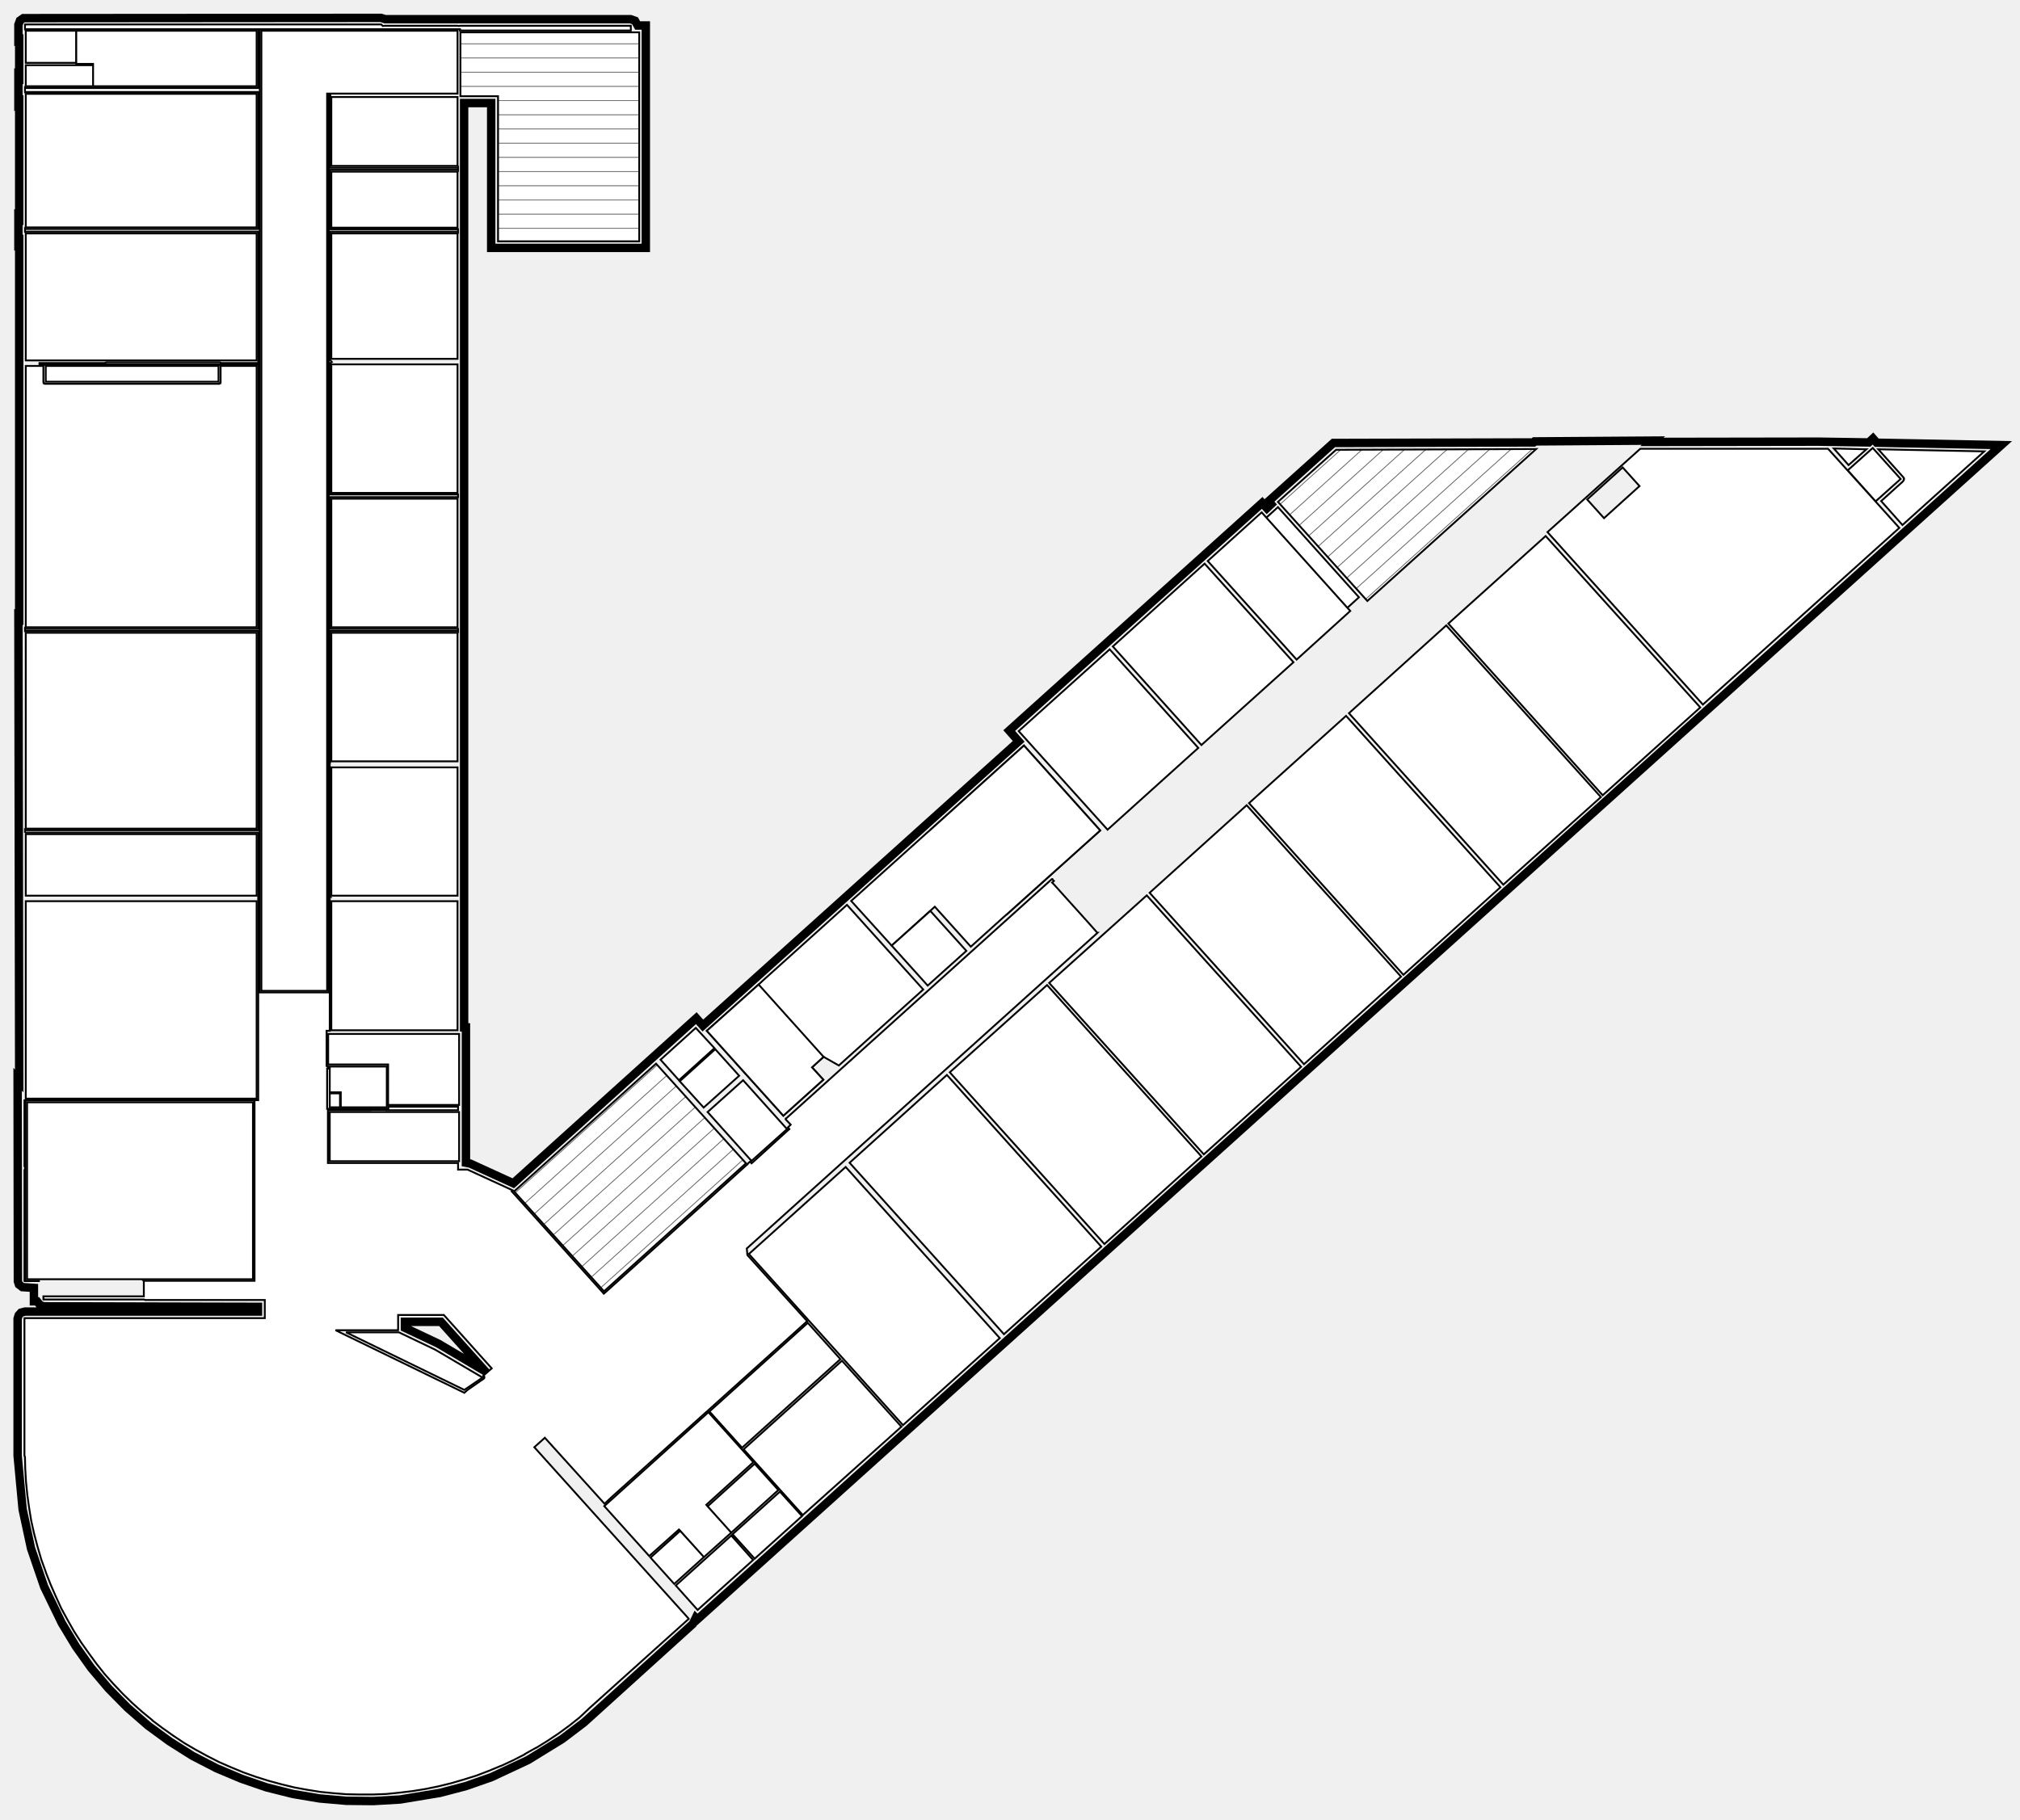
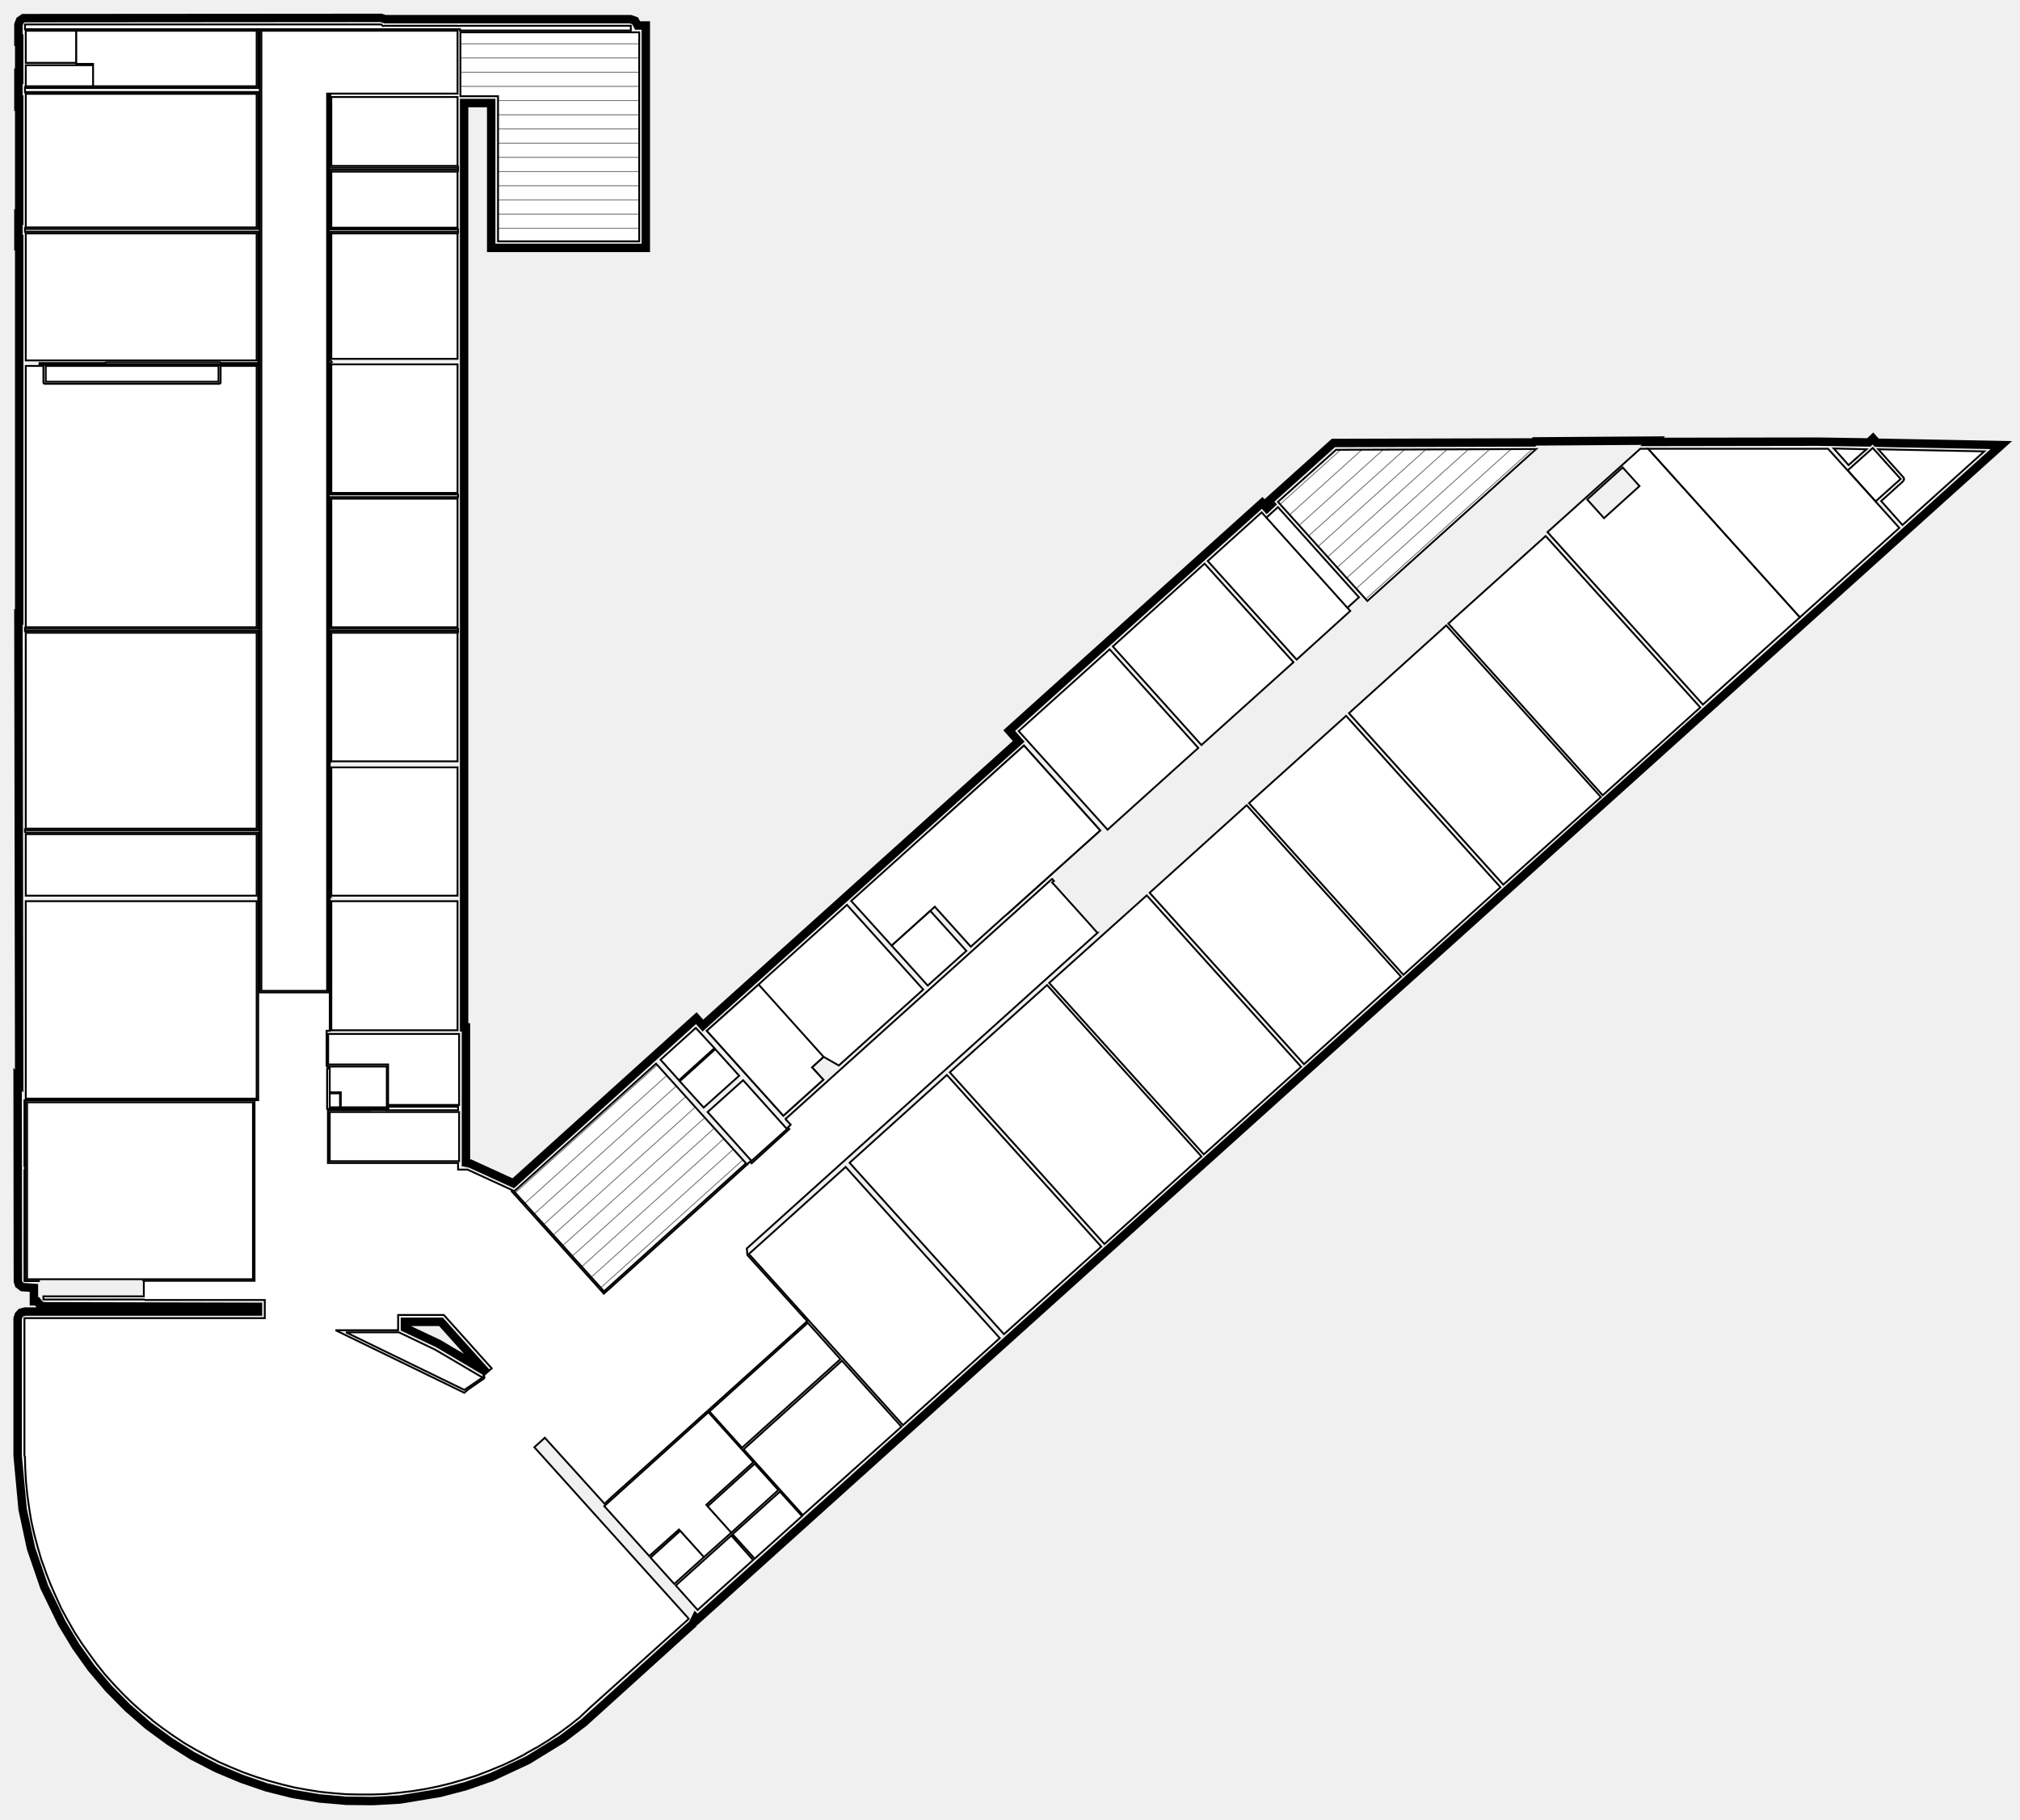
<svg xmlns="http://www.w3.org/2000/svg" viewBox="-9.4 -11.1 768.2 692.0" width="384.1mm" height="346.0mm">
  <style>.room{stroke:#000;stroke-width:.7}.out{fill:none;stroke:#000;stroke-width:3.2}.deco{fill:none;stroke:#000;stroke-width:.5}</style>
  <defs>
    <pattern id="t0" patternUnits="userSpaceOnUse" width="5.4" height="5.4">
      <path d="M0 0H5.4" stroke="#000" stroke-width=".35" />
    </pattern>
    <pattern id="t42" patternUnits="userSpaceOnUse" width="5.4" height="5.4" patternTransform="rotate(-42)">
      <path d="M0 0H5.4" stroke="#000" stroke-width=".35" />
    </pattern>
  </defs>
  <g id="pomieszczenia">
    <path id="room-0-01" class="room" fill="#fff" fill-rule="evenodd" d="M-0.1 432.4L-0.1 432.4L-0.1 432.5L-0.1 432.5L0.2 433.2L-0.1 434.0L-0.1 434.0L-0.1 434.0L-0.1 434.0L-0.1 476.0L-0.1 476.0L-0.1 476.0L-0.1 476.0L-0.1 476.1L-0.1 476.1L-0.1 476.1L-0.1 476.1L-0.0 476.1L-0.0 476.2L-0.0 476.2L0.0 476.2L0.0 476.2L0.1 476.2L0.1 476.2L0.1 476.2L0.1 476.2L5.4 476.2L5.4 476.1L5.4 476.1L0.9 476.1L0.3 476.1L0.3 475.5L0.3 408.2L0.3 407.5L0.9 407.5L86.8 407.5L87.4 407.5L87.4 408.2L87.4 475.5L87.4 476.1L86.8 476.1L45.3 476.1L45.2 476.1L45.2 476.1L45.3 476.2L45.3 476.2L45.3 481.4L45.3 482.0L44.6 482.0L7.1 482.0L7.1 483.0L7.1 483.0L7.1 483.0L7.1 483.1L7.1 483.1L7.1 483.1L7.1 483.1L7.1 483.1L7.2 483.1L7.2 483.1L7.2 483.2L7.2 483.2L7.2 483.2L7.2 483.2L7.3 483.2L7.3 483.2L7.3 483.2L45.4 483.2L45.8 483.4L45.8 483.4L45.9 483.4L45.9 483.4L45.9 483.4L91.3 483.4L91.3 490.3L0.1 490.3L0.1 490.3L0.1 490.3L0.1 490.3L0.0 490.3L0.0 490.3L-0.0 490.3L-0.0 490.3L-0.0 490.4L-0.1 490.4L-0.1 490.4L-0.1 490.4L-0.1 490.4L-0.1 490.5L-0.1 490.5L-0.1 490.5L-0.1 490.5L-0.1 542.6L-0.1 542.6L-0.1 542.6L-0.1 542.6L-0.1 542.6L0.1 543.1L0.2 547.6L0.2 547.6L0.5 552.6L0.5 552.6L1.0 557.6L1.0 557.6L1.7 562.6L1.7 562.6L2.5 567.5L2.5 567.5L3.6 572.4L3.6 572.4L4.9 577.3L4.9 577.3L6.3 582.1L6.3 582.1L8.0 586.8L8.0 586.9L9.8 591.5L9.8 591.5L11.8 596.1L11.8 596.1L13.9 600.7L13.9 600.7L16.3 605.1L16.3 605.1L18.8 609.5L18.8 609.5L21.5 613.7L21.5 613.7L24.4 617.8L24.4 617.8L27.4 621.9L27.4 621.9L30.5 625.8L30.5 625.8L33.8 629.5L33.8 629.5L37.3 633.2L37.3 633.2L40.9 636.7L40.9 636.7L44.6 640.0L44.6 640.0L48.5 643.2L48.5 643.3L52.5 646.3L52.5 646.3L56.6 649.2L56.6 649.2L60.8 652.0L60.8 652.0L65.1 654.5L65.1 654.5L69.5 656.9L69.5 656.9L74.0 659.2L74.0 659.2L78.6 661.2L78.6 661.2L83.2 663.1L83.2 663.1L88.0 664.8L88.0 664.8L92.8 666.3L92.8 666.3L97.6 667.6L97.6 667.6L102.5 668.8L102.5 668.8L107.4 669.7L107.4 669.7L112.4 670.5L112.4 670.5L117.4 671.0L117.4 671.0L122.4 671.4L122.4 671.4L127.4 671.5L127.4 671.5L132.4 671.5L132.4 671.5L137.5 671.3L137.5 671.3L142.5 670.8L142.5 670.8L147.5 670.2L147.5 670.2L152.4 669.4L152.4 669.4L157.3 668.4L157.3 668.4L162.2 667.2L162.2 667.2L167.0 665.8L167.0 665.8L171.8 664.3L171.8 664.3L176.5 662.5L176.5 662.5L181.1 660.6L181.2 660.6L185.7 658.5L185.7 658.5L190.2 656.2L190.2 656.1L194.5 653.7L194.6 653.7L198.8 651.1L198.8 651.1L203.0 648.3L203.0 648.3L207.1 645.3L207.1 645.3L211.0 642.2L211.0 642.2L214.7 638.7L252.4 604.8L252.4 604.8L252.4 604.7L252.4 604.7L252.4 604.7L252.4 604.7L252.5 604.7L252.5 604.6L252.5 604.6L252.5 604.6L252.5 604.6L252.5 604.6L252.4 604.5L252.4 604.5L252.4 604.5L252.4 604.5L252.4 604.5L193.8 539.4L197.8 535.8L220.5 560.9L223.4 558.2L259.2 526.0L259.2 526.0L259.6 525.7L259.6 525.7L259.7 525.6L259.8 525.6L259.8 525.6L259.8 525.5L260.0 525.3L291.1 497.3L297.4 491.6L297.5 491.6L297.6 491.5L297.6 491.5L274.9 466.4L274.8 466.2L274.8 466.0L274.8 466.0L274.6 463.8L407.9 343.8L408.0 343.7L408.0 343.7L408.0 343.7L408.0 343.7L408.0 343.7L407.9 343.7L407.8 343.6L404.8 340.2L391.2 325.1L390.7 324.6L391.2 324.2L391.4 324.0L390.8 323.4L390.8 323.4L390.8 323.4L390.8 323.4L390.8 323.4L390.8 323.3L390.7 323.3L390.7 323.3L390.7 323.3L390.7 323.3L390.6 323.3L390.6 323.3L390.6 323.3L390.6 323.3L390.6 323.3L390.6 323.3L390.5 323.4L390.5 323.4L390.5 323.4L289.5 414.4L289.4 414.4L289.4 414.4L289.4 414.4L289.4 414.4L289.4 414.4L289.4 414.4L289.4 414.5L289.4 414.5L289.4 414.5L289.4 414.5L289.4 414.5L289.4 414.6L289.4 414.6L289.4 414.6L289.4 414.6L289.4 414.7L289.4 414.7L291.3 416.7L290.2 417.8L290.4 417.9L290.8 418.4L290.3 418.8L276.9 431.0L276.4 431.4L276.0 430.9L275.8 430.8L275.8 430.8L274.9 431.6L274.9 431.6L274.9 431.6L274.9 431.8L274.7 431.9L262.1 443.3L220.7 480.6L220.2 481.0L219.8 480.5L185.6 442.5L185.2 442.1L185.6 441.7L185.6 441.7L185.6 441.7L185.6 441.7L168.4 433.8L168.4 433.8L168.4 433.8L168.4 433.8L168.4 433.8L168.3 433.8L168.3 433.8L164.8 433.8L164.8 431.3L116.0 431.3L115.3 431.3L115.3 430.6L115.3 411.9L115.3 411.2L116.0 411.2L131.6 411.2L131.7 411.1L137.5 411.1L137.5 411.2L164.8 411.2L164.8 409.9L138.3 409.9L138.3 410.1L138.3 410.7L137.7 410.7L120.2 410.7L120.1 410.7L120.1 410.7L120.0 410.7L120.0 410.7L119.9 410.7L119.9 410.7L116.0 410.7L115.0 410.7L115.0 395.4L115.3 395.4L115.3 394.6L115.3 394.5L115.3 394.5L115.3 394.5L115.3 394.5L114.8 394.4L114.8 393.8L114.8 382.2L114.8 381.0L116.0 381.0L116.0 381.0L116.0 380.9L116.0 380.8L116.0 331.7L116.0 330.1L116.2 330.1L116.2 330.1L116.2 330.1L116.0 329.9L116.0 329.6L116.0 280.8L116.0 279.0L116.1 279.0L116.1 278.9L116.1 278.9L116.0 278.8L116.0 278.5L116.0 229.6L116.0 228.9L116.6 228.9L164.6 228.9L164.7 228.9L164.8 229.0L164.8 229.0L164.8 228.1L164.8 228.1L164.7 228.1L164.6 228.1L116.6 228.1L116.0 228.1L116.0 227.5L116.0 178.6L116.0 178.0L116.6 178.0L164.6 178.0L164.7 178.0L164.8 178.0L164.8 178.0L164.8 177.0L164.8 177.0L164.7 177.0L164.6 177.0L116.6 177.0L116.0 177.0L116.0 176.4L116.0 127.5L116.0 127.2L116.2 127.0L116.2 127.0L116.8 126.6L116.1 125.8L116.1 125.8L116.0 125.6L116.0 125.4L116.0 77.7L116.0 77.0L116.6 77.0L164.6 77.0L164.7 77.0L164.8 77.1L164.8 77.1L164.8 76.1L164.8 76.1L164.7 76.1L164.6 76.1L116.6 76.1L116.0 76.1L116.0 75.5L116.0 54.2L116.0 53.5L116.6 53.5L164.6 53.5L164.7 53.5L164.8 53.6L164.8 53.6L164.8 52.6L164.8 52.6L164.7 52.7L164.6 52.7L116.6 52.7L116.0 52.7L116.0 52.0L116.0 25.8L116.0 25.2L116.5 25.1L116.6 25.1L115.6 25.1L115.6 365.8L115.6 366.4L115.0 366.4L90.0 366.4L89.4 366.4L89.4 365.8L89.4 0.6L89.4 0.0L90.0 0.0L164.6 0.0L165.5 0.0L165.5 0.5L165.6 0.5L165.9 0.4L166.2 0.5L230.5 0.5L230.5 -1.1L230.5 -1.1L230.5 -1.1L230.5 -1.1L230.5 -1.1L230.5 -1.2L230.5 -1.2L230.5 -1.2L230.5 -1.2L230.4 -1.2L230.4 -1.2L230.4 -1.2L230.4 -1.3L230.4 -1.3L230.3 -1.3L230.3 -1.3L230.3 -1.3L165.7 -1.3L165.6 -1.3L165.6 -1.3L165.1 -1.2L164.6 -1.3L164.6 -1.3L164.6 -1.3L137.0 -1.3L136.2 -1.2L135.6 -1.8L135.6 -1.8L135.6 -1.8L135.5 -1.8L135.5 -1.8L135.5 -1.8L135.5 -1.8L135.4 -1.8L0.3 -1.8L0.3 -1.8L0.3 -1.8L0.3 -1.8L0.2 -1.8L0.2 -1.8L0.2 -1.8L0.2 -1.8L0.2 -1.7L0.2 -1.7L0.1 -1.7L0.1 -1.7L0.1 -1.7L0.1 -1.7L0.1 -1.6L0.1 -1.6L0.1 -1.6L0.1 0.1L0.1 0.1L0.2 0.1L0.3 0.0L0.4 0.0L88.2 0.0L88.8 0.0L88.8 0.6L88.8 21.7L88.8 22.4L88.2 22.4L0.4 22.4L0.2 22.4L0.1 22.3L0.1 22.3L0.1 24.0L0.1 24.0L0.2 24.0L0.3 23.9L0.4 23.9L88.2 23.9L88.8 23.9L88.8 24.6L88.8 75.4L88.8 76.0L88.2 76.0L0.4 76.0L0.2 76.0L0.1 75.9L0.1 75.9L0.1 75.9L0.1 77.1L0.1 77.1L0.2 77.1L0.3 77.0L0.4 77.0L88.2 77.0L88.8 77.0L88.8 77.7L88.8 126.0L88.8 127.0L74.7 127.0L74.2 126.7L74.2 126.7L74.2 126.7L74.1 126.7L74.1 126.7L74.1 126.7L31.1 126.7L31.0 126.7L31.0 126.7L31.0 126.7L31.0 126.7L31.0 126.7L30.5 127.0L5.8 127.0L5.8 127.0L5.8 127.0L5.8 127.0L5.8 127.0L5.7 127.0L5.7 127.0L5.7 127.0L5.7 127.0L5.7 127.1L5.6 127.1L5.6 127.1L5.6 127.1L5.6 127.1L5.6 127.2L5.6 127.2L5.6 127.2L5.6 127.5L7.1 127.5L7.3 127.5L7.5 127.7L7.5 127.7L7.5 127.7L7.7 127.5L8.0 127.5L73.7 127.5L73.9 127.5L74.1 127.7L74.1 127.7L74.1 127.7L74.3 127.5L74.5 127.5L88.2 127.5L88.8 127.5L88.8 128.1L88.8 227.5L88.8 228.1L88.2 228.1L0.4 228.1L0.2 228.1L0.1 228.0L0.1 228.0L0.1 228.0L0.1 229.0L0.1 229.0L0.2 229.0L0.3 228.9L0.4 228.9L88.2 228.9L88.8 228.9L88.8 229.6L88.8 304.1L88.8 304.7L88.2 304.7L0.4 304.7L0.2 304.7L0.1 304.6L0.1 304.6L0.1 304.6L0.1 305.7L0.1 305.6L0.1 305.6L0.2 305.6L0.4 305.6L88.2 305.6L88.8 305.6L88.8 306.2L88.8 329.6L88.8 329.9L88.6 330.1L88.6 330.1L88.5 330.1L88.8 330.1L88.8 331.7L88.8 406.8L88.8 407.4L88.2 407.4L0.4 407.4L0.1 407.4L-0.1 407.2L-0.1 407.2L-0.1 407.1L-0.1 432.4ZM168.7 517.4L168.3 517.7L167.2 518.7L118.2 494.9L141.8 494.9L141.8 494.9L141.8 494.9L141.9 494.9L141.9 494.9L141.9 494.8L141.9 494.8L141.9 494.8L142.0 494.8L142.0 494.8L142.0 494.8L142.0 494.8L142.0 494.7L142.0 494.7L142.0 494.7L142.0 494.7L142.0 494.7L142.0 489.1L159.4 489.1L177.6 509.4L174.4 512.2L174.4 512.2L174.4 512.3L174.4 512.3L174.4 512.3L174.5 512.3L174.5 512.4L174.6 512.4L174.6 512.4L174.7 512.5L174.7 512.6L174.7 512.6L174.7 512.7L174.8 512.7L174.8 512.8L174.8 512.8L174.8 512.9L174.8 513.0L174.8 513.0L174.7 513.1L174.7 513.2L174.7 513.2L174.6 513.3L174.6 513.3L174.5 513.4L174.5 513.4L173.3 514.2L168.7 517.4Z" />
    <path id="room-0-02" class="room" fill="#fff" fill-rule="evenodd" d="M90.0 0.6L164.6 0.6L164.6 24.5L115.0 24.5L115.0 365.8L90.0 365.8L90.0 0.6Z" />
    <path id="room-0-03" class="room" fill="#fff" fill-rule="evenodd" d="M165.7 1.2L233.7 1.2L233.7 80.7L180.0 80.7L180.0 25.5L165.7 25.5L165.7 1.2Z" />
    <path id="room-0-06" class="room" fill="#fff" fill-rule="evenodd" d="M0.4 0.6L19.6 0.6L19.6 12.8L0.4 12.8L0.4 0.6Z" />
    <path id="room-0-07" class="room" fill="#fff" fill-rule="evenodd" d="M0.4 24.6L88.2 24.6L88.2 75.4L0.4 75.4L0.4 24.6ZM0.4 13.7L26.0 13.7L26.0 21.7L0.4 21.7L0.4 13.7ZM19.6 0.6L88.2 0.6L88.2 21.7L26.0 21.7L26.0 13.2L19.6 13.2L19.6 0.6Z" />
    <path id="room-0-08" class="room" fill="#fff" fill-rule="evenodd" d="M0.4 77.7L88.2 77.7L88.2 126.0L0.4 126.0L0.4 77.7Z" />
    <path id="room-0-09" class="room" fill="#fff" fill-rule="evenodd" d="M8.0 128.1L73.7 128.1L73.7 134.1L8.0 134.1L8.0 128.1Z" />
    <path id="room-0-10" class="room" fill="#fff" fill-rule="evenodd" d="M0.4 128.1L0.4 227.5L88.2 227.5L88.2 128.1L74.5 128.1L74.5 134.1L74.5 134.2L74.5 134.2L74.5 134.3L74.5 134.4L74.4 134.5L74.4 134.6L74.3 134.6L74.3 134.7L74.2 134.7L74.1 134.8L74.1 134.8L74.0 134.9L73.9 134.9L73.8 134.9L73.8 134.9L73.7 134.9L8.0 134.9L7.9 134.9L7.8 134.9L7.7 134.9L7.6 134.9L7.5 134.8L7.5 134.8L7.4 134.7L7.3 134.7L7.3 134.6L7.2 134.6L7.2 134.5L7.2 134.4L7.1 134.3L7.1 134.2L7.1 134.2L7.1 134.1L7.1 128.1L0.4 128.1Z" />
    <path id="room-0-11" class="room" fill="#fff" fill-rule="evenodd" d="M0.4 229.6L88.2 229.6L88.2 304.1L0.4 304.1L0.4 229.6Z" />
    <path id="room-0-12" class="room" fill="#fff" fill-rule="evenodd" d="M0.4 306.2L88.2 306.2L88.2 329.6L0.4 329.6L0.4 306.2ZM0.4 331.7L88.2 331.7L88.2 406.8L0.4 406.8L0.4 331.7Z" />
    <path id="room-0-15" class="room" fill="#fff" fill-rule="evenodd" d="M0.9 408.2L86.8 408.2L86.8 475.5L0.9 475.5L0.9 408.2Z" />
    <path id="room-0-17" class="room" fill="#fff" fill-rule="evenodd" d="M122.2 495.7L142.3 495.7L156.1 502.3L174.1 512.9L167.2 517.6L122.2 495.7Z" />
    <path id="room-0-27" class="room" fill="#fff" fill-rule="evenodd" d="M277.1 545.1L260.0 526.1L220.4 561.8L237.5 580.8L248.8 570.7L258.3 581.2L268.7 571.9L259.2 561.3L277.1 545.1ZM238.0 581.4L249.3 571.2L258.3 581.2L247.0 591.4L238.0 581.4ZM259.7 561.9L277.6 545.7L286.6 555.7L268.7 571.9L259.7 561.9ZM247.6 592.0L268.7 573.0L277.0 582.3L255.9 601.3L247.6 592.0ZM269.2 572.5L287.2 556.3L295.6 565.6L277.6 581.8L269.2 572.5ZM273.4 540.2L310.8 506.5L333.4 531.6L295.9 565.2L273.4 540.2ZM260.4 525.8L297.8 492.1L310.2 505.9L272.8 539.6L260.4 525.8Z" />
    <path id="room-0-28" class="room" fill="#fff" fill-rule="evenodd" d="M275.4 465.9L312.2 432.8L370.8 497.9L334.0 531.0L275.4 465.9Z" />
    <path id="room-0-29" class="room" fill="#fff" fill-rule="evenodd" d="M313.7 431.2L350.7 397.8L409.4 463.1L372.4 496.4L313.7 431.2Z" />
    <path id="room-0-30" class="room" fill="#fff" fill-rule="evenodd" d="M351.8 396.8L388.8 363.6L447.5 428.8L410.6 462.1L351.8 396.8Z" />
    <path id="room-0-31" class="room" fill="#fff" fill-rule="evenodd" d="M389.6 362.8L426.7 329.5L485.4 394.7L448.4 428.0L389.6 362.8Z" />
    <path id="room-0-32" class="room" fill="#fff" fill-rule="evenodd" d="M427.8 328.5L464.7 295.2L523.4 360.4L486.5 393.7L427.8 328.5ZM465.6 294.4L502.5 261.2L561.2 326.4L524.3 359.7L465.6 294.4Z" />
    <path id="room-0-34" class="room" fill="#fff" fill-rule="evenodd" d="M503.6 260.2L540.6 226.8L599.4 292.1L562.3 325.4L503.6 260.2ZM541.4 226.1L578.4 192.8L637.2 258.0L600.1 291.4L541.4 226.1Z" />
-     <path id="room-0-36" class="room" fill="#fff" fill-rule="evenodd" d="M638.2 256.9L712.9 189.7L685.8 159.6L614.4 159.6L579.1 191.3L638.2 256.9ZM607.7 166.7L614.1 173.8L600.6 186.0L594.2 178.9L607.7 166.7ZM693.3 167.8L702.8 159.3L713.4 171.1L703.9 179.6L693.3 167.8ZM688.0 159.5L693.6 165.8L700.4 159.8L688.0 159.5ZM714.1 188.6L745.2 160.6L704.9 159.8L714.3 170.3L714.4 170.4L714.5 170.5L714.5 170.6L714.6 170.7L714.6 170.8L714.7 170.9L714.7 171.1L714.7 171.2L714.6 171.3L714.6 171.4L714.6 171.6L714.5 171.7L714.4 171.8L714.3 172.0L714.2 172.1L706.0 179.5L714.1 188.6Z" />
+     <path id="room-0-36" class="room" fill="#fff" fill-rule="evenodd" d="M638.2 256.9L675.1 223.7L617.4 159.6L614.4 159.6L579.1 191.3ZM607.7 166.7L614.1 173.8L600.6 186.0L594.2 178.9L607.7 166.7Z" />
+     <path id="room-0-36b" class="room" fill="#fff" fill-rule="evenodd" d="M675.1 223.7L712.9 189.7L685.8 159.6L617.4 159.6ZM693.3 167.8L702.8 159.3L713.4 171.1L703.9 179.6L693.3 167.8ZM688.0 159.5L693.6 165.8L700.4 159.8L688.0 159.5ZM714.1 188.6L745.2 160.6L704.9 159.8L714.3 170.3L714.4 170.4L714.5 170.5L714.5 170.6L714.6 170.7L714.6 170.8L714.7 170.9L714.7 171.1L714.7 171.2L714.6 171.3L714.6 171.4L714.6 171.6L714.5 171.7L714.4 171.8L714.3 172.0L714.2 172.1L706.0 179.5L714.1 188.6Z" />
    <path id="room-0-42" class="room" fill="#fff" fill-rule="evenodd" d="M476.6 179.8L498.7 160.0L574.8 159.7L510.6 217.5L476.6 179.8Z" />
    <path id="room-0-44" class="room" fill="#fff" fill-rule="evenodd" d="M472.2 185.8L476.6 181.8L507.4 216.1L503.0 220.1L472.2 185.8ZM449.9 202.3L470.4 183.8L504.1 221.3L483.7 239.8L449.9 202.3Z" />
    <path id="room-0-45" class="room" fill="#fff" fill-rule="evenodd" d="M413.8 234.8L448.7 203.3L482.5 240.8L447.5 272.3L413.8 234.8Z" />
    <path id="room-0-46" class="room" fill="#fff" fill-rule="evenodd" d="M378.0 267.0L412.6 235.9L446.3 273.4L411.8 304.5L378.0 267.0Z" />
    <path id="room-0-47" class="room" fill="#fff" fill-rule="evenodd" d="M344.6 304.4L380.0 272.5L409.0 304.8L373.6 336.6L344.6 304.4Z" />
    <path id="room-0-48" class="room" fill="#fff" fill-rule="evenodd" d="M343.1 305.7L344.6 304.4L380.0 272.5L409.0 304.8L373.6 336.6L372.1 337.9L359.8 349.0L346.1 333.8L329.7 348.6L314.3 331.6Z" />
    <path id="room-0-49" class="room" fill="#fff" fill-rule="evenodd" d="M329.7 348.6L344.4 335.4L358.1 350.6L343.4 363.8L329.7 348.6Z" />
    <path id="room-0-50" class="room" fill="#fff" fill-rule="evenodd" d="M280.6 362.0L312.7 333.1L341.7 365.3L309.6 394.2L303.8 390.9L299.4 394.9L303.7 399.6L288.5 413.3L259.4 381.0L279.1 363.4Z" />
    <path id="room-0-51" class="room" fill="#fff" fill-rule="evenodd" d="M259.4 381.0L279.1 363.4L303.8 390.9L299.4 394.9L303.7 399.6L288.5 413.3L259.4 381.0Z" />
    <path id="room-0-53" class="room" fill="#fff" fill-rule="evenodd" d="M259.7 411.9L273.2 399.8L289.9 418.4L276.4 430.5L259.7 411.9ZM241.8 392.0L255.2 379.9L262.3 387.6L248.8 399.8L241.8 392.0ZM249.1 400.2L262.6 388.0L271.7 398.1L258.2 410.2L249.1 400.2Z" />
    <path id="room-0-56" class="room" fill="#fff" fill-rule="evenodd" d="M186.1 442.1L240.1 393.5L274.3 431.4L220.3 480.1L186.1 442.1Z" />
-     <path id="room-0-57" class="room" fill="#fff" fill-rule="evenodd" d="M116.0 411.9L165.2 411.9L165.2 430.6L116.0 430.6L116.0 411.9ZM116.0 394.6L137.7 394.6L137.7 410.1L120.2 410.1L120.2 404.4L116.0 404.4L116.0 394.6ZM116.0 404.8L119.9 404.8L119.9 410.1L116.0 410.1L116.0 404.8ZM115.4 382.2L165.2 382.2L165.2 409.2L138.2 409.2L138.2 393.8L115.4 393.8L115.4 382.2Z" />
+     <path id="room-0-57" class="room" fill="#fff" fill-rule="evenodd" d="M116.0 411.9L165.2 411.9L165.2 430.6L116.0 430.6L116.0 411.9Z" />
+     <path id="room-0-60" class="room" fill="#fff" fill-rule="evenodd" d="M115.4 382.2L165.2 382.2L165.2 409.2L138.2 409.2L138.2 393.8L115.4 393.8L115.4 382.2ZM116.0 394.6L137.7 394.6L137.7 410.1L120.2 410.1L120.2 404.4L116.0 404.4L116.0 394.6ZM116.0 404.8L119.9 404.8L119.9 410.1L116.0 410.1L116.0 404.8Z" />
    <path id="room-0-61" class="room" fill="#fff" fill-rule="evenodd" d="M116.6 331.7L164.6 331.7L164.6 380.8L116.6 380.8L116.6 331.7Z" />
    <path id="room-0-62" class="room" fill="#fff" fill-rule="evenodd" d="M116.6 280.8L164.6 280.8L164.6 329.6L116.6 329.6L116.6 280.8Z" />
    <path id="room-0-63" class="room" fill="#fff" fill-rule="evenodd" d="M116.6 229.6L164.6 229.6L164.6 278.5L116.6 278.5L116.6 229.6Z" />
    <path id="room-0-64" class="room" fill="#fff" fill-rule="evenodd" d="M116.6 178.6L164.6 178.6L164.6 227.5L116.6 227.5L116.6 178.6Z" />
    <path id="room-0-65" class="room" fill="#fff" fill-rule="evenodd" d="M116.6 127.5L164.6 127.5L164.6 176.4L116.6 176.4L116.6 127.5Z" />
    <path id="room-0-66" class="room" fill="#fff" fill-rule="evenodd" d="M116.6 77.7L164.6 77.7L164.6 125.4L116.6 125.4L116.6 77.7Z" />
    <path id="room-0-67" class="room" fill="#fff" fill-rule="evenodd" d="M116.6 54.2L164.6 54.2L164.6 75.5L116.6 75.5L116.6 54.2Z" />
    <path id="room-0-68" class="room" fill="#fff" fill-rule="evenodd" d="M116.6 25.8L164.6 25.8L164.6 52.0L116.6 52.0L116.6 25.8Z" />
  </g>
  <g id="biegi" class="deco">
    <path d="M165.7 1.2L233.7 1.2L233.7 80.7L180.0 80.7L180.0 25.5L165.7 25.5L165.7 1.2Z" fill="url(#t0)" stroke="none" />
    <path d="M186.1 442.1L240.1 393.5L274.3 431.4L220.3 480.1L186.1 442.1Z" fill="url(#t42)" stroke="none" />
    <path d="M476.6 179.8L498.7 160.0L574.8 159.7L510.6 217.5L476.6 179.8Z" fill="url(#t42)" stroke="none" />
  </g>
  <path id="obrys" class="out" d="M-2.7 399.4L-2.6 476.3L-2.2 477.5L-0.9 478.5L3.5 478.8L3.5 483.9L4.7 483.9L5.8 485.3L7.2 485.8L88.7 486.0L88.7 487.8L0.1 487.8L-1.4 488.2L-2.3 489.2L-2.7 490.5L-2.7 542.6L-0.8 563.0L2.4 577.9L7.4 592.5L14.1 606.3L19.4 615.1L25.3 623.4L31.9 631.2L39.1 638.5L46.9 645.3L55.1 651.3L63.8 656.8L72.9 661.5L82.4 665.5L92.0 668.8L102.0 671.3L112.1 673.0L122.3 673.9L132.5 674.0L142.8 673.4L157.9 670.9L167.8 668.3L177.5 664.9L191.4 658.4L204.4 650.4L212.7 644.1L254.1 606.6L255.2 604.3L255.8 604.9L751.7 158.2L704.3 157.3L702.9 155.7L701.3 157.2L682.1 156.9L618.8 157.0L619.4 156.5L574.2 156.8L573.8 157.2L497.7 157.4L473.0 179.6L474.0 180.7L472.4 182.2L470.6 180.2L374.4 266.8L378.0 270.9L257.9 379.0L255.4 376.2L185.8 439.0L169.4 431.5L167.8 431.2L167.8 379.7L167.1 379.7L167.1 28.1L177.4 28.1L177.4 83.2L236.2 83.2L236.2 -1.4L233.1 -1.4L232.1 -3.2L230.4 -3.8L137.1 -3.8L135.5 -4.3L-0.5 -4.2L-1.8 -3.3L-2.4 -1.7L-2.4 4.2L-2.1 4.1L-2.1 18.0L-2.4 17.8L-2.4 28.2L-2.1 28.0L-2.1 71.6L-2.4 71.4L-2.4 81.3L-2.1 81.1L-2.1 223.7L-2.4 223.5L-2.1 400.1L-2.7 399.4ZM144.6 494.0L144.6 491.7L158.3 491.7L174.6 509.9L174.4 510.1L157.3 500.0L144.6 494.0Z" />
</svg>
